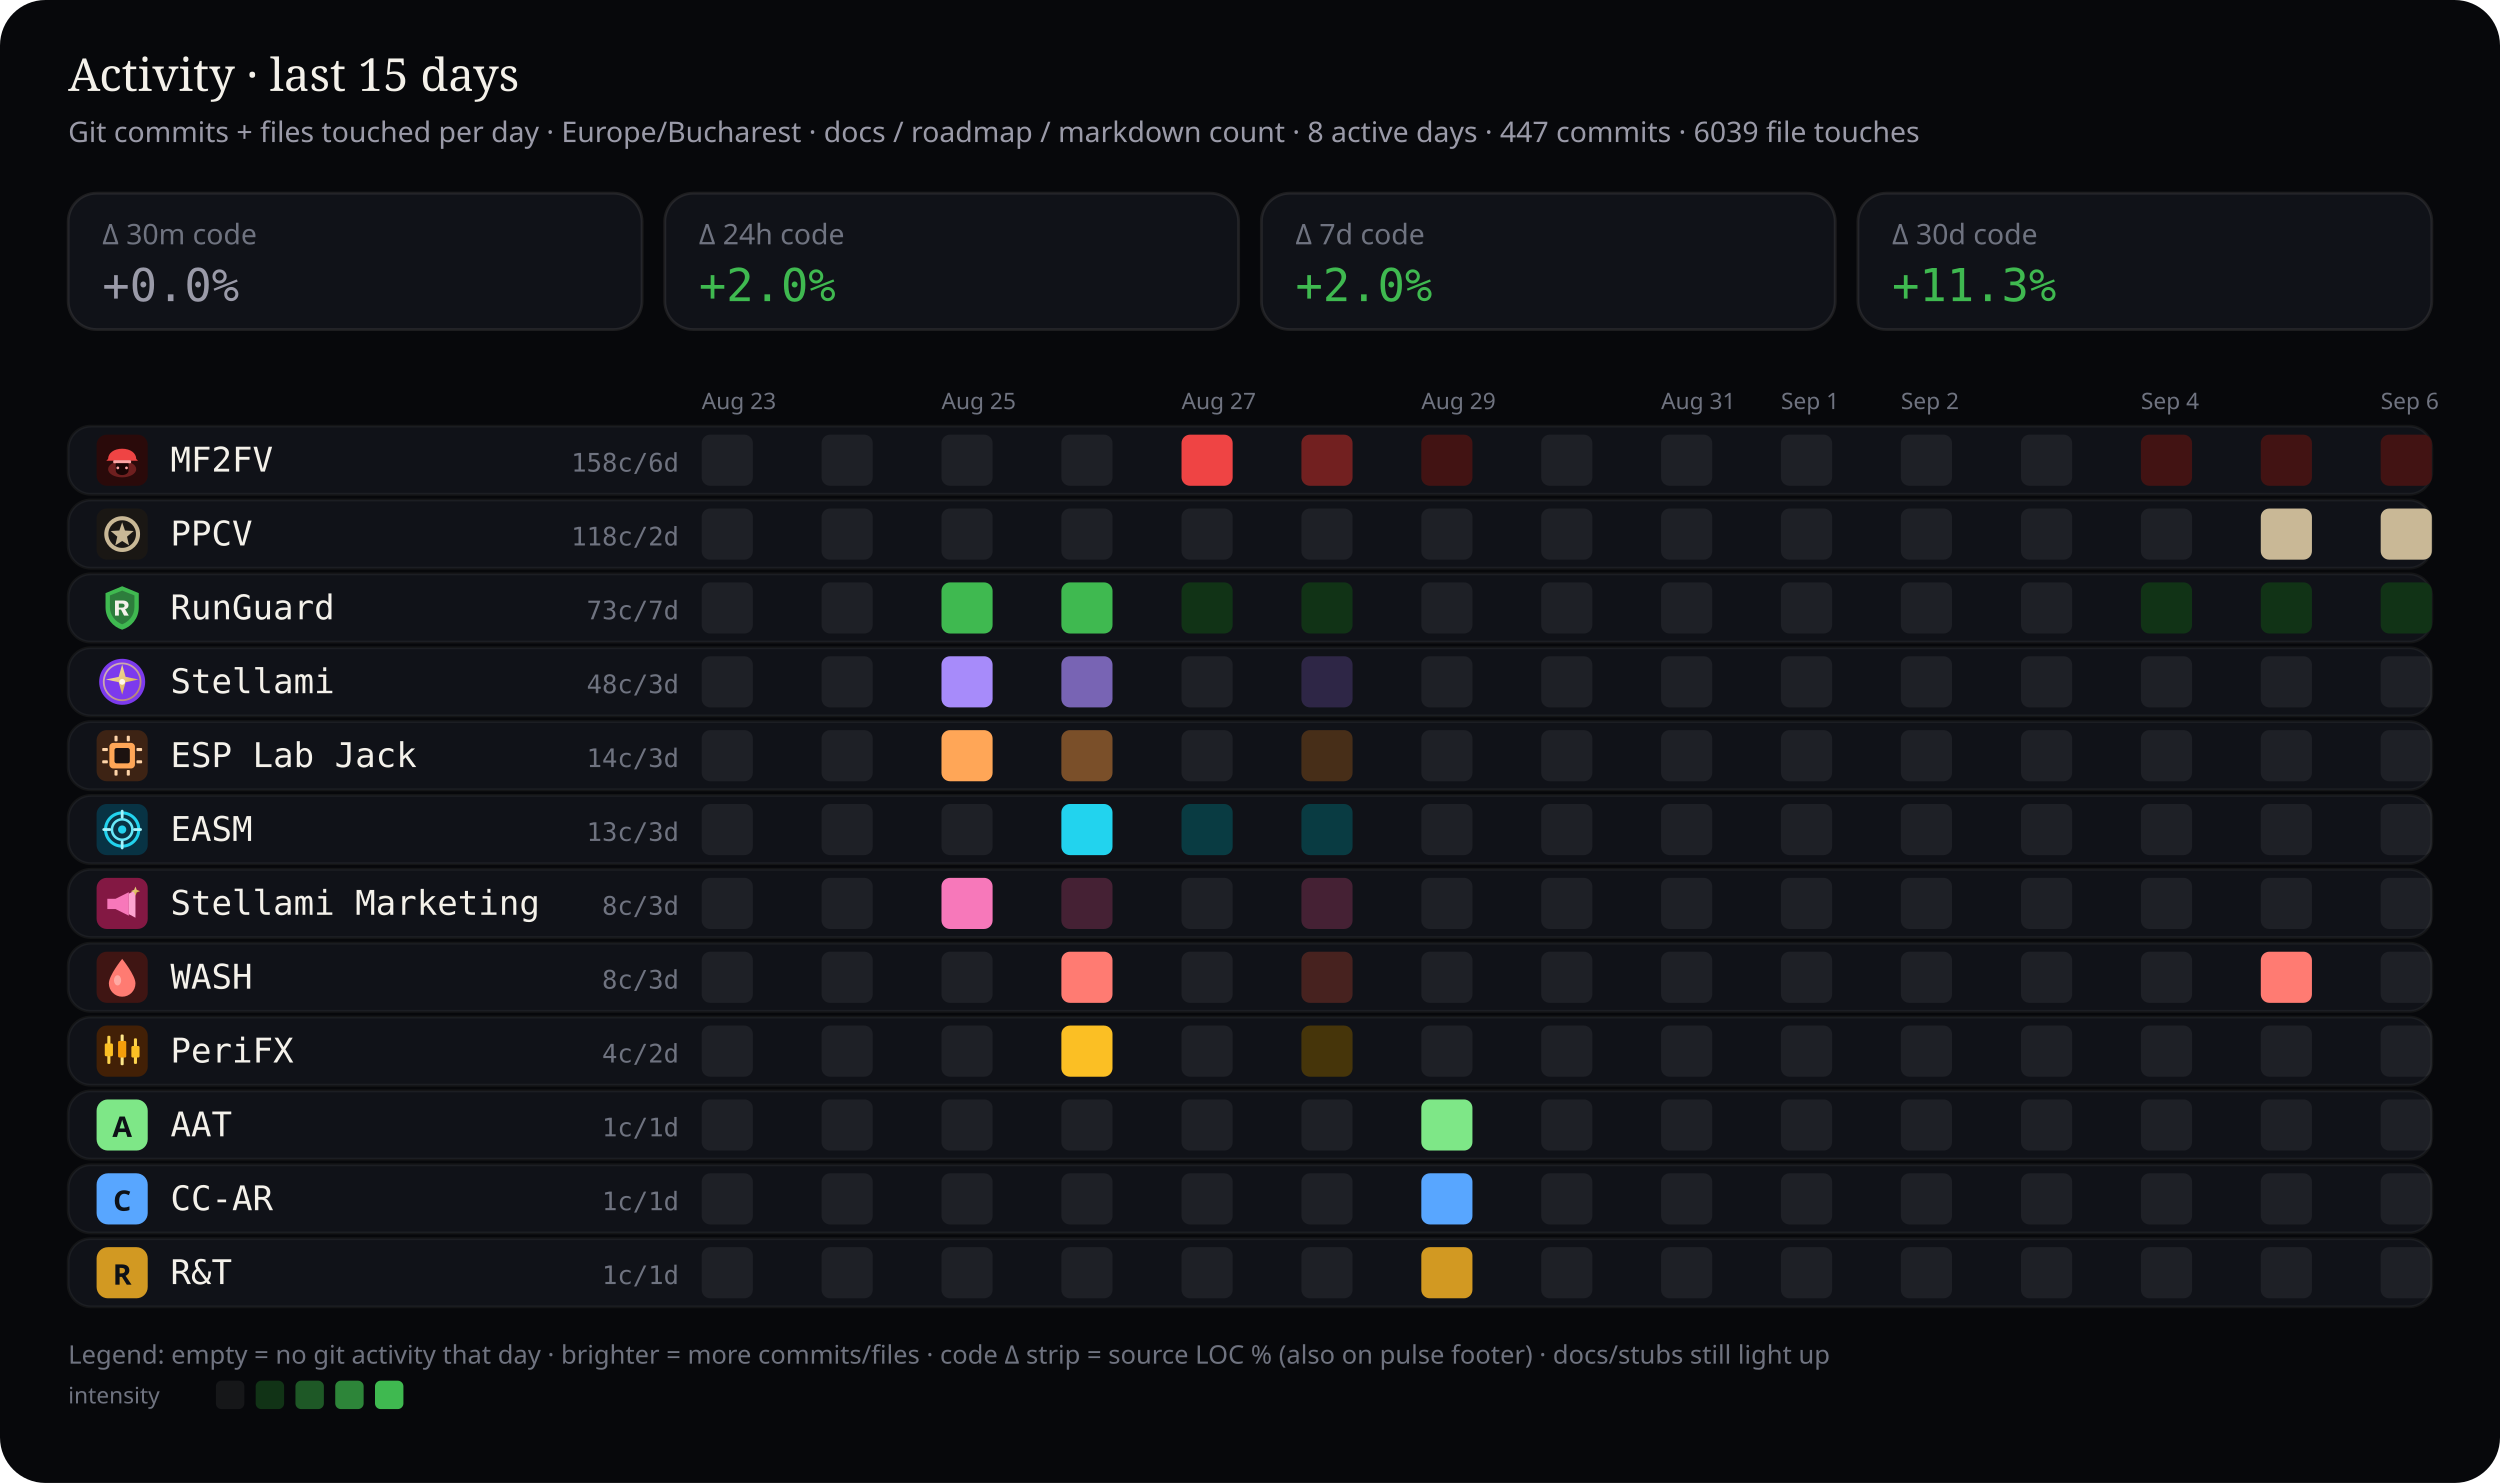
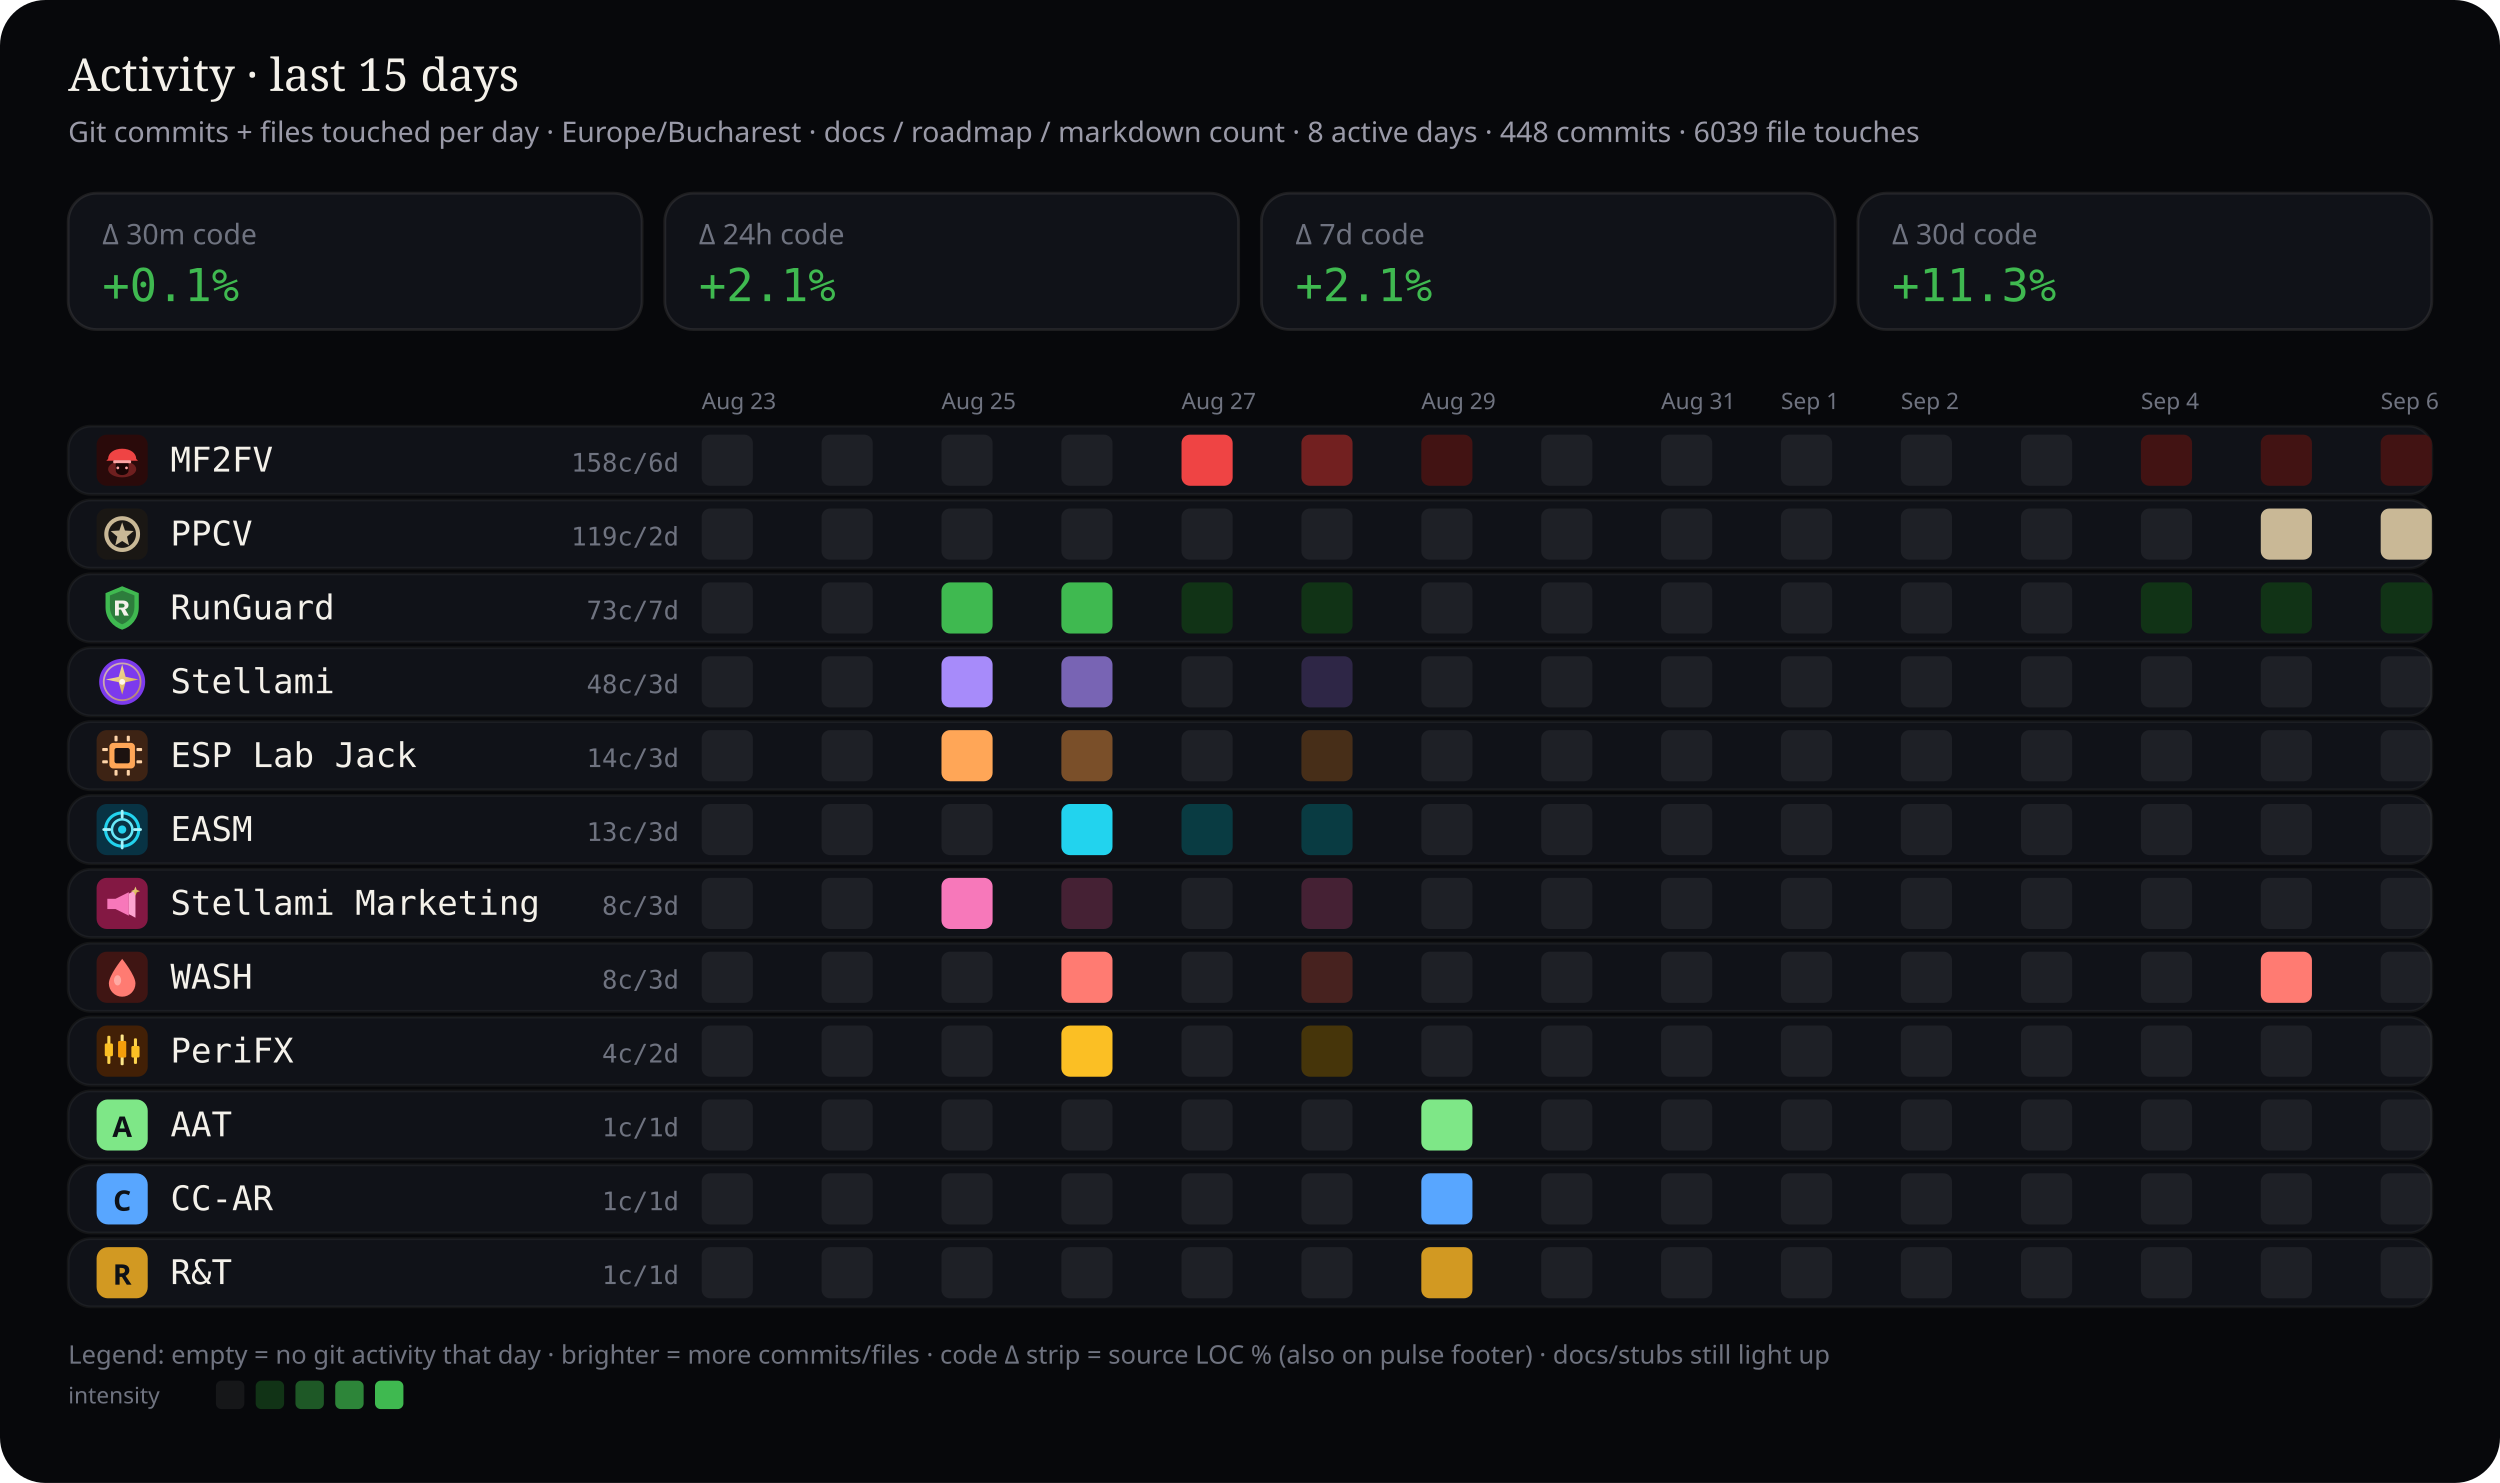
<svg xmlns="http://www.w3.org/2000/svg" viewBox="0 0 880 522" width="880" height="522" role="img" aria-label="Work activity last 15 days by stream — commits and files touched">
  <rect width="880" height="522" rx="16" fill="#07080b" />
  <text x="24" y="32" fill="#f4f1ea" font-size="16" font-family="ui-serif, Georgia, serif">Activity · last 15 days</text>
-   <text x="24" y="50" fill="#9a9aa8" font-size="10" font-family="ui-sans-serif, system-ui, sans-serif">Git commits + files touched per day · Europe/Bucharest · docs / roadmap / markdown count · 8 active days · 447 commits · 6039 file touches</text>
+   <text x="24" y="50" fill="#9a9aa8" font-size="10" font-family="ui-sans-serif, system-ui, sans-serif">Git commits + files touched per day · Europe/Bucharest · docs / roadmap / markdown count · 8 active days · 448 commits · 6039 file touches</text>
  <defs>
    <clipPath id="wc-stream-label">
      <rect x="60.0" y="0" width="132.5" height="522" />
    </clipPath>
  </defs>
  <rect x="24" y="68" width="202" height="48" rx="10" fill="#101218" stroke="rgba(232,228,214,0.10)" />
  <text x="36" y="86" fill="#6f7380" font-size="10" font-family="ui-sans-serif, system-ui, sans-serif">Δ 30m code</text>
-   <text x="36" y="106" fill="#9a9aa8" font-size="16" font-family="ui-monospace, SFMono-Regular, monospace">+0.0%</text>
+   <text x="36" y="106" fill="#3fb950" font-size="16" font-family="ui-monospace, SFMono-Regular, monospace">+0.1%</text>
  <rect x="234" y="68" width="202" height="48" rx="10" fill="#101218" stroke="rgba(232,228,214,0.10)" />
  <text x="246" y="86" fill="#6f7380" font-size="10" font-family="ui-sans-serif, system-ui, sans-serif">Δ 24h code</text>
-   <text x="246" y="106" fill="#3fb950" font-size="16" font-family="ui-monospace, SFMono-Regular, monospace">+2.0%</text>
+   <text x="246" y="106" fill="#3fb950" font-size="16" font-family="ui-monospace, SFMono-Regular, monospace">+2.1%</text>
  <rect x="444" y="68" width="202" height="48" rx="10" fill="#101218" stroke="rgba(232,228,214,0.10)" />
  <text x="456" y="86" fill="#6f7380" font-size="10" font-family="ui-sans-serif, system-ui, sans-serif">Δ 7d code</text>
-   <text x="456" y="106" fill="#3fb950" font-size="16" font-family="ui-monospace, SFMono-Regular, monospace">+2.0%</text>
+   <text x="456" y="106" fill="#3fb950" font-size="16" font-family="ui-monospace, SFMono-Regular, monospace">+2.1%</text>
  <rect x="654" y="68" width="202" height="48" rx="10" fill="#101218" stroke="rgba(232,228,214,0.10)" />
  <text x="666" y="86" fill="#6f7380" font-size="10" font-family="ui-sans-serif, system-ui, sans-serif">Δ 30d code</text>
  <text x="666" y="106" fill="#3fb950" font-size="16" font-family="ui-monospace, SFMono-Regular, monospace">+11.3%</text>
  <text x="247.0" y="144" fill="#6f7380" font-size="8" font-family="ui-sans-serif, system-ui, sans-serif">Aug 23</text>
  <text x="331.4" y="144" fill="#6f7380" font-size="8" font-family="ui-sans-serif, system-ui, sans-serif">Aug 25</text>
  <text x="415.9" y="144" fill="#6f7380" font-size="8" font-family="ui-sans-serif, system-ui, sans-serif">Aug 27</text>
  <text x="500.3" y="144" fill="#6f7380" font-size="8" font-family="ui-sans-serif, system-ui, sans-serif">Aug 29</text>
  <text x="584.7" y="144" fill="#6f7380" font-size="8" font-family="ui-sans-serif, system-ui, sans-serif">Aug 31</text>
  <text x="626.9" y="144" fill="#6f7380" font-size="8" font-family="ui-sans-serif, system-ui, sans-serif">Sep 1</text>
  <text x="669.1" y="144" fill="#6f7380" font-size="8" font-family="ui-sans-serif, system-ui, sans-serif">Sep 2</text>
  <text x="753.6" y="144" fill="#6f7380" font-size="8" font-family="ui-sans-serif, system-ui, sans-serif">Sep 4</text>
  <text x="838.0" y="144" fill="#6f7380" font-size="8" font-family="ui-sans-serif, system-ui, sans-serif">Sep 6</text>
  <rect x="24" y="150" width="832" height="24" rx="8" fill="#101218" stroke="rgba(232,228,214,0.06)" />
  <g id="stream_logo_mf2fv" class="stream_logo" data-stream="mf2fv" transform="translate(34.0,153.0) scale(0.9)" opacity="1.0">
    <rect width="20" height="20" rx="4" fill="#2a0a0a" />
    <ellipse cx="10" cy="13.5" rx="5.5" ry="3.2" fill="#ef4444" opacity=".35" />
    <path fill="#ef4444" d="M4.5 9.5 C4.5 7.2 6.8 5.5 10 5.5 S15.5 7.2 15.5 9.5 L16.2 10.2 H3.8 Z" />
    <rect x="6.5" y="10" width="7" height="1.2" rx="0.4" fill="#fca5a5" />
    <path fill="#1a0505" d="M7.5 11.2 h5 v2.8 c0 1-1.1 1.8-2.5 1.8 s-2.5-.8-2.5-1.8 v-2.8z" />
    <circle cx="8.3" cy="13" r="0.55" fill="#fca5a5" />
    <circle cx="11.7" cy="13" r="0.55" fill="#fca5a5" />
  </g>
  <use class="stream_logo" data-stream="mf2fv" href="#stream_logo_mf2fv" x="34.0" y="153.0" width="18" height="18" opacity="0" />
  <text x="60" y="166" fill="#f4f1ea" font-size="12" font-family="ui-monospace, SFMono-Regular, monospace" clip-path="url(#wc-stream-label)">MF2FV</text>
  <text x="239" y="166" fill="#6f7380" font-size="9" text-anchor="end" font-family="ui-monospace, SFMono-Regular, monospace">158c/6d</text>
  <rect x="247.0" y="153.0" width="18.0" height="18.0" rx="3" fill="rgba(255,255,255,0.06)" />
  <rect x="289.2" y="153.0" width="18.0" height="18.0" rx="3" fill="rgba(255,255,255,0.06)" />
  <rect x="331.4" y="153.0" width="18.0" height="18.0" rx="3" fill="rgba(255,255,255,0.06)" />
  <rect x="373.6" y="153.0" width="18.0" height="18.0" rx="3" fill="rgba(255,255,255,0.06)" />
  <rect x="415.9" y="153.0" width="18.0" height="18.0" rx="3" fill="#ef4444" />
  <rect x="458.1" y="153.0" width="18.0" height="18.0" rx="3" fill="#722020" />
  <rect x="500.3" y="153.0" width="18.0" height="18.0" rx="3" fill="#421313" />
  <rect x="542.5" y="153.0" width="18.0" height="18.0" rx="3" fill="rgba(255,255,255,0.06)" />
  <rect x="584.7" y="153.0" width="18.0" height="18.0" rx="3" fill="rgba(255,255,255,0.06)" />
  <rect x="626.9" y="153.0" width="18.0" height="18.0" rx="3" fill="rgba(255,255,255,0.06)" />
  <rect x="669.1" y="153.0" width="18.0" height="18.0" rx="3" fill="rgba(255,255,255,0.06)" />
  <rect x="711.4" y="153.0" width="18.0" height="18.0" rx="3" fill="rgba(255,255,255,0.06)" />
  <rect x="753.6" y="153.0" width="18.0" height="18.0" rx="3" fill="#421313" />
  <rect x="795.8" y="153.0" width="18.0" height="18.0" rx="3" fill="#421313" />
  <rect x="838.0" y="153.0" width="18.0" height="18.0" rx="3" fill="#421313" />
  <rect x="24" y="176" width="832" height="24" rx="8" fill="#101218" stroke="rgba(232,228,214,0.06)" />
  <g id="stream_logo_ppcv" class="stream_logo" data-stream="ppcv" transform="translate(34.0,179.0) scale(0.9)" opacity="1.0">
    <rect width="20" height="20" rx="4" fill="#1a1714" />
    <circle cx="10" cy="10" r="6.2" fill="none" stroke="#c9b896" stroke-width="1.6" />
    <path fill="#c9b896" d="M10 5.4 L11.1 8.6 L14.5 8.8 L11.9 11 L12.7 14.4 L10 12.7 L7.3 14.4 L8.1 11 L5.5 8.8 L8.9 8.6 Z" />
  </g>
  <use class="stream_logo" data-stream="ppcv" href="#stream_logo_ppcv" x="34.0" y="179.0" width="18" height="18" opacity="0" />
  <text x="60" y="192" fill="#f4f1ea" font-size="12" font-family="ui-monospace, SFMono-Regular, monospace" clip-path="url(#wc-stream-label)">PPCV</text>
-   <text x="239" y="192" fill="#6f7380" font-size="9" text-anchor="end" font-family="ui-monospace, SFMono-Regular, monospace">118c/2d</text>
+   <text x="239" y="192" fill="#6f7380" font-size="9" text-anchor="end" font-family="ui-monospace, SFMono-Regular, monospace">119c/2d</text>
  <rect x="247.0" y="179.0" width="18.0" height="18.0" rx="3" fill="rgba(255,255,255,0.06)" />
  <rect x="289.2" y="179.0" width="18.0" height="18.0" rx="3" fill="rgba(255,255,255,0.06)" />
  <rect x="331.4" y="179.0" width="18.0" height="18.0" rx="3" fill="rgba(255,255,255,0.06)" />
  <rect x="373.6" y="179.0" width="18.0" height="18.0" rx="3" fill="rgba(255,255,255,0.06)" />
  <rect x="415.9" y="179.0" width="18.0" height="18.0" rx="3" fill="rgba(255,255,255,0.06)" />
  <rect x="458.1" y="179.0" width="18.0" height="18.0" rx="3" fill="rgba(255,255,255,0.06)" />
  <rect x="500.3" y="179.0" width="18.0" height="18.0" rx="3" fill="rgba(255,255,255,0.06)" />
  <rect x="542.5" y="179.0" width="18.0" height="18.0" rx="3" fill="rgba(255,255,255,0.06)" />
  <rect x="584.7" y="179.0" width="18.0" height="18.0" rx="3" fill="rgba(255,255,255,0.06)" />
  <rect x="626.9" y="179.0" width="18.0" height="18.0" rx="3" fill="rgba(255,255,255,0.06)" />
  <rect x="669.1" y="179.0" width="18.0" height="18.0" rx="3" fill="rgba(255,255,255,0.06)" />
  <rect x="711.4" y="179.0" width="18.0" height="18.0" rx="3" fill="rgba(255,255,255,0.06)" />
  <rect x="753.6" y="179.0" width="18.0" height="18.0" rx="3" fill="rgba(255,255,255,0.06)" />
  <rect x="795.8" y="179.0" width="18.0" height="18.0" rx="3" fill="#c9b896" />
  <rect x="838.0" y="179.0" width="18.0" height="18.0" rx="3" fill="#c9b896" />
  <rect x="24" y="202" width="832" height="24" rx="8" fill="#101218" stroke="rgba(232,228,214,0.06)" />
  <g id="stream_logo_runguard" class="stream_logo" data-stream="runguard" transform="translate(34.0,205.0) scale(0.9)" opacity="1.0">
    <path fill="#3fb950" d="M10 1.5 L16.5 4.2 V9.8 C16.5 14.1 13.6 17.4 10 18.5 C6.4 17.4 3.5 14.1 3.5 9.8 V4.2 Z" />
    <path fill="#0d1117" fill-opacity=".35" d="M10 3.2 L14.8 5.1 V9.7 C14.8 12.9 12.6 15.4 10 16.4 C7.4 15.4 5.2 12.9 5.2 9.7 V5.1 Z" />
    <path fill="#f4f1ea" d="M7.2 7.1h3.1c1.35 0 2.2.7 2.2 1.75 0 .85-.5 1.45-1.35 1.65L12.6 13h-1.85l-1.2-2.35H8.7V13H7.2V7.1zm1.5 1.2v1.55h1.35c.55 0 .9-.28.9-.75s-.35-.8-.9-.8H8.7z" />
  </g>
  <use class="stream_logo" data-stream="runguard" href="#stream_logo_runguard" x="34.0" y="205.0" width="18" height="18" opacity="0" />
  <text x="60" y="218" fill="#f4f1ea" font-size="12" font-family="ui-monospace, SFMono-Regular, monospace" clip-path="url(#wc-stream-label)">RunGuard</text>
  <text x="239" y="218" fill="#6f7380" font-size="9" text-anchor="end" font-family="ui-monospace, SFMono-Regular, monospace">73c/7d</text>
  <rect x="247.0" y="205.0" width="18.0" height="18.0" rx="3" fill="rgba(255,255,255,0.06)" />
  <rect x="289.2" y="205.0" width="18.0" height="18.0" rx="3" fill="rgba(255,255,255,0.06)" />
  <rect x="331.4" y="205.0" width="18.0" height="18.0" rx="3" fill="#3fb950" />
  <rect x="373.6" y="205.0" width="18.0" height="18.0" rx="3" fill="#3fb950" />
  <rect x="415.9" y="205.0" width="18.0" height="18.0" rx="3" fill="#113316" />
  <rect x="458.1" y="205.0" width="18.0" height="18.0" rx="3" fill="#113316" />
  <rect x="500.3" y="205.0" width="18.0" height="18.0" rx="3" fill="rgba(255,255,255,0.06)" />
  <rect x="542.5" y="205.0" width="18.0" height="18.0" rx="3" fill="rgba(255,255,255,0.06)" />
  <rect x="584.7" y="205.0" width="18.0" height="18.0" rx="3" fill="rgba(255,255,255,0.06)" />
  <rect x="626.9" y="205.0" width="18.0" height="18.0" rx="3" fill="rgba(255,255,255,0.06)" />
  <rect x="669.1" y="205.0" width="18.0" height="18.0" rx="3" fill="rgba(255,255,255,0.06)" />
  <rect x="711.4" y="205.0" width="18.0" height="18.0" rx="3" fill="rgba(255,255,255,0.06)" />
  <rect x="753.6" y="205.0" width="18.0" height="18.0" rx="3" fill="#113316" />
  <rect x="795.8" y="205.0" width="18.0" height="18.0" rx="3" fill="#113316" />
  <rect x="838.0" y="205.0" width="18.0" height="18.0" rx="3" fill="#113316" />
  <rect x="24" y="228" width="832" height="24" rx="8" fill="#101218" stroke="rgba(232,228,214,0.06)" />
  <g id="stream_logo_stellami" class="stream_logo" data-stream="stellami" transform="translate(34.0,231.0) scale(0.9)" opacity="1.0">
    <defs>
      <linearGradient id="stream_logo_stellami-stellami-gold" x1="0%" y1="0%" x2="100%" y2="100%">
        <stop offset="0%" stop-color="#f5e6a8" />
        <stop offset="55%" stop-color="#e8c57a" />
        <stop offset="100%" stop-color="#c9a227" />
      </linearGradient>
    </defs>
    <circle cx="10" cy="10" r="9" fill="#7c3aed" />
    <circle cx="10" cy="10" r="7.2" fill="none" stroke="url(#stream_logo_stellami-stellami-gold)" stroke-width="0.7" opacity=".7" />
    <path fill="url(#stream_logo_stellami-stellami-gold)" d="M10 3.2 L11.35 8.05 L16.4 9.1 L11.35 10.15 L10 15 L8.65 10.15 L3.6 9.1 L8.65 8.05 Z" />
    <circle cx="10" cy="10" r="1.15" fill="#fff8e8" />
  </g>
  <use class="stream_logo" data-stream="stellami" href="#stream_logo_stellami" x="34.0" y="231.0" width="18" height="18" opacity="0" />
  <text x="60" y="244" fill="#f4f1ea" font-size="12" font-family="ui-monospace, SFMono-Regular, monospace" clip-path="url(#wc-stream-label)">Stellami</text>
  <text x="239" y="244" fill="#6f7380" font-size="9" text-anchor="end" font-family="ui-monospace, SFMono-Regular, monospace">48c/3d</text>
  <rect x="247.0" y="231.0" width="18.0" height="18.0" rx="3" fill="rgba(255,255,255,0.06)" />
  <rect x="289.2" y="231.0" width="18.0" height="18.0" rx="3" fill="rgba(255,255,255,0.06)" />
  <rect x="331.4" y="231.0" width="18.0" height="18.0" rx="3" fill="#a78bfa" />
  <rect x="373.6" y="231.0" width="18.0" height="18.0" rx="3" fill="#7864b4" />
  <rect x="415.9" y="231.0" width="18.0" height="18.0" rx="3" fill="rgba(255,255,255,0.06)" />
  <rect x="458.1" y="231.0" width="18.0" height="18.0" rx="3" fill="#2e2646" />
  <rect x="500.3" y="231.0" width="18.0" height="18.0" rx="3" fill="rgba(255,255,255,0.06)" />
  <rect x="542.5" y="231.0" width="18.0" height="18.0" rx="3" fill="rgba(255,255,255,0.06)" />
  <rect x="584.7" y="231.0" width="18.0" height="18.0" rx="3" fill="rgba(255,255,255,0.06)" />
  <rect x="626.9" y="231.0" width="18.0" height="18.0" rx="3" fill="rgba(255,255,255,0.06)" />
  <rect x="669.1" y="231.0" width="18.0" height="18.0" rx="3" fill="rgba(255,255,255,0.06)" />
  <rect x="711.4" y="231.0" width="18.0" height="18.0" rx="3" fill="rgba(255,255,255,0.06)" />
  <rect x="753.6" y="231.0" width="18.0" height="18.0" rx="3" fill="rgba(255,255,255,0.06)" />
  <rect x="795.8" y="231.0" width="18.0" height="18.0" rx="3" fill="rgba(255,255,255,0.06)" />
  <rect x="838.0" y="231.0" width="18.0" height="18.0" rx="3" fill="rgba(255,255,255,0.06)" />
  <rect x="24" y="254" width="832" height="24" rx="8" fill="#101218" stroke="rgba(232,228,214,0.06)" />
  <g id="stream_logo_esp-lab-jack" class="stream_logo" data-stream="esp-lab-jack" transform="translate(34.0,257.0) scale(0.9)" opacity="1.0">
    <rect width="20" height="20" rx="4" fill="#3d2314" />
    <rect x="5" y="5" width="10" height="10" rx="1.5" fill="#ffa657" />
    <rect x="7" y="7" width="6" height="6" rx="0.8" fill="#1c1210" />
    <rect x="2.2" y="7" width="2.2" height="1.2" rx="0.3" fill="#ffd4a8" />
    <rect x="2.2" y="11.8" width="2.2" height="1.2" rx="0.3" fill="#ffd4a8" />
    <rect x="15.6" y="7" width="2.2" height="1.2" rx="0.3" fill="#ffd4a8" />
    <rect x="15.6" y="11.8" width="2.2" height="1.2" rx="0.3" fill="#ffd4a8" />
    <rect x="7" y="2.2" width="1.2" height="2.2" rx="0.3" fill="#ffd4a8" />
    <rect x="11.8" y="2.2" width="1.2" height="2.2" rx="0.3" fill="#ffd4a8" />
    <rect x="7" y="15.6" width="1.2" height="2.2" rx="0.3" fill="#ffd4a8" />
    <rect x="11.8" y="15.6" width="1.2" height="2.2" rx="0.3" fill="#ffd4a8" />
  </g>
  <use class="stream_logo" data-stream="esp-lab-jack" href="#stream_logo_esp-lab-jack" x="34.0" y="257.0" width="18" height="18" opacity="0" />
  <text x="60" y="270" fill="#f4f1ea" font-size="12" font-family="ui-monospace, SFMono-Regular, monospace" clip-path="url(#wc-stream-label)">ESP Lab Jack</text>
  <text x="239" y="270" fill="#6f7380" font-size="9" text-anchor="end" font-family="ui-monospace, SFMono-Regular, monospace">14c/3d</text>
  <rect x="247.0" y="257.0" width="18.0" height="18.0" rx="3" fill="rgba(255,255,255,0.06)" />
  <rect x="289.2" y="257.0" width="18.0" height="18.0" rx="3" fill="rgba(255,255,255,0.06)" />
  <rect x="331.4" y="257.0" width="18.0" height="18.0" rx="3" fill="#ffa657" />
  <rect x="373.6" y="257.0" width="18.0" height="18.0" rx="3" fill="#7a4f29" />
  <rect x="415.9" y="257.0" width="18.0" height="18.0" rx="3" fill="rgba(255,255,255,0.06)" />
  <rect x="458.1" y="257.0" width="18.0" height="18.0" rx="3" fill="#472e18" />
  <rect x="500.3" y="257.0" width="18.0" height="18.0" rx="3" fill="rgba(255,255,255,0.06)" />
  <rect x="542.5" y="257.0" width="18.0" height="18.0" rx="3" fill="rgba(255,255,255,0.06)" />
  <rect x="584.7" y="257.0" width="18.0" height="18.0" rx="3" fill="rgba(255,255,255,0.06)" />
  <rect x="626.9" y="257.0" width="18.0" height="18.0" rx="3" fill="rgba(255,255,255,0.06)" />
  <rect x="669.1" y="257.0" width="18.0" height="18.0" rx="3" fill="rgba(255,255,255,0.06)" />
  <rect x="711.4" y="257.0" width="18.0" height="18.0" rx="3" fill="rgba(255,255,255,0.06)" />
  <rect x="753.6" y="257.0" width="18.0" height="18.0" rx="3" fill="rgba(255,255,255,0.06)" />
  <rect x="795.8" y="257.0" width="18.0" height="18.0" rx="3" fill="rgba(255,255,255,0.06)" />
  <rect x="838.0" y="257.0" width="18.0" height="18.0" rx="3" fill="rgba(255,255,255,0.06)" />
  <rect x="24" y="280" width="832" height="24" rx="8" fill="#101218" stroke="rgba(232,228,214,0.06)" />
  <g id="stream_logo_easm" class="stream_logo" data-stream="easm" transform="translate(34.0,283.0) scale(0.9)" opacity="1.0">
    <rect width="20" height="20" rx="4" fill="#083344" />
    <circle cx="10" cy="10" r="6.5" fill="none" stroke="#22d3ee" stroke-width="1.2" />
    <circle cx="10" cy="10" r="4" fill="none" stroke="#67e8f9" stroke-width="1" />
    <circle cx="10" cy="10" r="1.6" fill="#22d3ee" />
    <path d="M10 2.8 V5.2 M10 14.8 V17.2 M2.8 10 H5.2 M14.8 10 H17.2" stroke="#a5f3fc" stroke-width="1.1" stroke-linecap="round" />
  </g>
  <use class="stream_logo" data-stream="easm" href="#stream_logo_easm" x="34.0" y="283.0" width="18" height="18" opacity="0" />
  <text x="60" y="296" fill="#f4f1ea" font-size="12" font-family="ui-monospace, SFMono-Regular, monospace" clip-path="url(#wc-stream-label)">EASM</text>
  <text x="239" y="296" fill="#6f7380" font-size="9" text-anchor="end" font-family="ui-monospace, SFMono-Regular, monospace">13c/3d</text>
  <rect x="247.0" y="283.0" width="18.0" height="18.0" rx="3" fill="rgba(255,255,255,0.06)" />
  <rect x="289.2" y="283.0" width="18.0" height="18.0" rx="3" fill="rgba(255,255,255,0.06)" />
  <rect x="331.4" y="283.0" width="18.0" height="18.0" rx="3" fill="rgba(255,255,255,0.06)" />
  <rect x="373.6" y="283.0" width="18.0" height="18.0" rx="3" fill="#22d3ee" />
  <rect x="415.9" y="283.0" width="18.0" height="18.0" rx="3" fill="#093b42" />
  <rect x="458.1" y="283.0" width="18.0" height="18.0" rx="3" fill="#093b42" />
  <rect x="500.3" y="283.0" width="18.0" height="18.0" rx="3" fill="rgba(255,255,255,0.06)" />
  <rect x="542.5" y="283.0" width="18.0" height="18.0" rx="3" fill="rgba(255,255,255,0.06)" />
  <rect x="584.7" y="283.0" width="18.0" height="18.0" rx="3" fill="rgba(255,255,255,0.06)" />
  <rect x="626.9" y="283.0" width="18.0" height="18.0" rx="3" fill="rgba(255,255,255,0.06)" />
  <rect x="669.1" y="283.0" width="18.0" height="18.0" rx="3" fill="rgba(255,255,255,0.06)" />
  <rect x="711.4" y="283.0" width="18.0" height="18.0" rx="3" fill="rgba(255,255,255,0.06)" />
  <rect x="753.6" y="283.0" width="18.0" height="18.0" rx="3" fill="rgba(255,255,255,0.06)" />
  <rect x="795.8" y="283.0" width="18.0" height="18.0" rx="3" fill="rgba(255,255,255,0.06)" />
  <rect x="838.0" y="283.0" width="18.0" height="18.0" rx="3" fill="rgba(255,255,255,0.06)" />
  <rect x="24" y="306" width="832" height="24" rx="8" fill="#101218" stroke="rgba(232,228,214,0.06)" />
  <g id="stream_logo_stellami-marketing" class="stream_logo" data-stream="stellami-marketing" transform="translate(34.0,309.0) scale(0.9)" opacity="1.0">
    <defs>
      <linearGradient id="stream_logo_stellami-marketing-smkt-gold" x1="0%" y1="0%" x2="100%" y2="100%">
        <stop offset="0%" stop-color="#f5e6a8" />
        <stop offset="100%" stop-color="#c9a227" />
      </linearGradient>
    </defs>
    <rect width="20" height="20" rx="4" fill="#831843" />
    <path fill="#f778ba" d="M4.2 8.2h3.2l5.2-2.6v9.2l-5.2-2.6H4.2z" />
    <path fill="#fda4d0" d="M12.6 6.2l2.6-1.4v10.8l-2.6-1.4z" />
    <path fill="url(#stream_logo_stellami-marketing-smkt-gold)" d="M15.2 3.4 L15.7 4.7 L17 5.2 L15.7 5.7 L15.2 7 L14.7 5.7 L13.4 5.2 L14.7 4.7 Z" />
  </g>
  <use class="stream_logo" data-stream="stellami-marketing" href="#stream_logo_stellami-marketing" x="34.0" y="309.0" width="18" height="18" opacity="0" />
  <text x="60" y="322" fill="#f4f1ea" font-size="12" font-family="ui-monospace, SFMono-Regular, monospace" clip-path="url(#wc-stream-label)">Stellami Marketing</text>
  <text x="239" y="322" fill="#6f7380" font-size="9" text-anchor="end" font-family="ui-monospace, SFMono-Regular, monospace">8c/3d</text>
  <rect x="247.0" y="309.0" width="18.0" height="18.0" rx="3" fill="rgba(255,255,255,0.06)" />
  <rect x="289.2" y="309.0" width="18.0" height="18.0" rx="3" fill="rgba(255,255,255,0.06)" />
  <rect x="331.4" y="309.0" width="18.0" height="18.0" rx="3" fill="#f778ba" />
  <rect x="373.6" y="309.0" width="18.0" height="18.0" rx="3" fill="#452134" />
  <rect x="415.9" y="309.0" width="18.0" height="18.0" rx="3" fill="rgba(255,255,255,0.06)" />
  <rect x="458.1" y="309.0" width="18.0" height="18.0" rx="3" fill="#452134" />
  <rect x="500.3" y="309.0" width="18.0" height="18.0" rx="3" fill="rgba(255,255,255,0.06)" />
  <rect x="542.5" y="309.0" width="18.0" height="18.0" rx="3" fill="rgba(255,255,255,0.06)" />
  <rect x="584.7" y="309.0" width="18.0" height="18.0" rx="3" fill="rgba(255,255,255,0.06)" />
  <rect x="626.9" y="309.0" width="18.0" height="18.0" rx="3" fill="rgba(255,255,255,0.06)" />
  <rect x="669.1" y="309.0" width="18.0" height="18.0" rx="3" fill="rgba(255,255,255,0.06)" />
  <rect x="711.4" y="309.0" width="18.0" height="18.0" rx="3" fill="rgba(255,255,255,0.06)" />
  <rect x="753.6" y="309.0" width="18.0" height="18.0" rx="3" fill="rgba(255,255,255,0.06)" />
  <rect x="795.8" y="309.0" width="18.0" height="18.0" rx="3" fill="rgba(255,255,255,0.06)" />
  <rect x="838.0" y="309.0" width="18.0" height="18.0" rx="3" fill="rgba(255,255,255,0.06)" />
  <rect x="24" y="332" width="832" height="24" rx="8" fill="#101218" stroke="rgba(232,228,214,0.06)" />
  <g id="stream_logo_wash" class="stream_logo" data-stream="wash" transform="translate(34.0,335.0) scale(0.9)" opacity="1.0">
    <rect width="20" height="20" rx="4" fill="#3f1513" />
    <path fill="#ff7b72" d="M10 2.8 C10 2.8 15.2 9.2 15.2 12.4 A5.2 5.2 0 0 1 4.8 12.4 C4.8 9.2 10 2.8 10 2.8 Z" />
    <ellipse cx="8.2" cy="11.2" rx="1.4" ry="2" fill="#ffd0cc" opacity=".55" />
  </g>
  <use class="stream_logo" data-stream="wash" href="#stream_logo_wash" x="34.0" y="335.0" width="18" height="18" opacity="0" />
  <text x="60" y="348" fill="#f4f1ea" font-size="12" font-family="ui-monospace, SFMono-Regular, monospace" clip-path="url(#wc-stream-label)">WASH</text>
  <text x="239" y="348" fill="#6f7380" font-size="9" text-anchor="end" font-family="ui-monospace, SFMono-Regular, monospace">8c/3d</text>
  <rect x="247.0" y="335.0" width="18.0" height="18.0" rx="3" fill="rgba(255,255,255,0.06)" />
  <rect x="289.2" y="335.0" width="18.0" height="18.0" rx="3" fill="rgba(255,255,255,0.06)" />
  <rect x="331.4" y="335.0" width="18.0" height="18.0" rx="3" fill="rgba(255,255,255,0.06)" />
  <rect x="373.6" y="335.0" width="18.0" height="18.0" rx="3" fill="#ff7b72" />
  <rect x="415.9" y="335.0" width="18.0" height="18.0" rx="3" fill="rgba(255,255,255,0.06)" />
  <rect x="458.1" y="335.0" width="18.0" height="18.0" rx="3" fill="#47221f" />
  <rect x="500.3" y="335.0" width="18.0" height="18.0" rx="3" fill="rgba(255,255,255,0.06)" />
  <rect x="542.5" y="335.0" width="18.0" height="18.0" rx="3" fill="rgba(255,255,255,0.06)" />
  <rect x="584.7" y="335.0" width="18.0" height="18.0" rx="3" fill="rgba(255,255,255,0.06)" />
  <rect x="626.9" y="335.0" width="18.0" height="18.0" rx="3" fill="rgba(255,255,255,0.06)" />
  <rect x="669.1" y="335.0" width="18.0" height="18.0" rx="3" fill="rgba(255,255,255,0.06)" />
  <rect x="711.4" y="335.0" width="18.0" height="18.0" rx="3" fill="rgba(255,255,255,0.06)" />
  <rect x="753.6" y="335.0" width="18.0" height="18.0" rx="3" fill="rgba(255,255,255,0.06)" />
  <rect x="795.8" y="335.0" width="18.0" height="18.0" rx="3" fill="#ff7b72" />
  <rect x="838.0" y="335.0" width="18.0" height="18.0" rx="3" fill="rgba(255,255,255,0.06)" />
  <rect x="24" y="358" width="832" height="24" rx="8" fill="#101218" stroke="rgba(232,228,214,0.06)" />
  <g id="stream_logo_peri" class="stream_logo" data-stream="peri" transform="translate(34.0,361.0) scale(0.9)" opacity="1.0">
    <rect width="20" height="20" rx="4" fill="#422006" />
    <rect x="4.2" y="4" width="1.2" height="11" rx="0.4" fill="#fcd34d" />
    <rect x="3.2" y="7" width="3.2" height="5" rx="0.5" fill="#fbbf24" />
    <rect x="9.4" y="3.5" width="1.2" height="12" rx="0.4" fill="#fde68a" />
    <rect x="8.4" y="6" width="3.2" height="6.5" rx="0.5" fill="#f59e0b" />
    <rect x="14.6" y="5" width="1.2" height="10" rx="0.4" fill="#fcd34d" />
    <rect x="13.6" y="8" width="3.2" height="4.5" rx="0.5" fill="#fbbf24" />
  </g>
  <use class="stream_logo" data-stream="peri" href="#stream_logo_peri" x="34.0" y="361.0" width="18" height="18" opacity="0" />
  <text x="60" y="374" fill="#f4f1ea" font-size="12" font-family="ui-monospace, SFMono-Regular, monospace" clip-path="url(#wc-stream-label)">PeriFX</text>
  <text x="239" y="374" fill="#6f7380" font-size="9" text-anchor="end" font-family="ui-monospace, SFMono-Regular, monospace">4c/2d</text>
  <rect x="247.0" y="361.0" width="18.0" height="18.0" rx="3" fill="rgba(255,255,255,0.06)" />
  <rect x="289.2" y="361.0" width="18.0" height="18.0" rx="3" fill="rgba(255,255,255,0.06)" />
  <rect x="331.4" y="361.0" width="18.0" height="18.0" rx="3" fill="rgba(255,255,255,0.06)" />
  <rect x="373.6" y="361.0" width="18.0" height="18.0" rx="3" fill="#fbbf24" />
  <rect x="415.9" y="361.0" width="18.0" height="18.0" rx="3" fill="rgba(255,255,255,0.06)" />
  <rect x="458.1" y="361.0" width="18.0" height="18.0" rx="3" fill="#46350a" />
  <rect x="500.3" y="361.0" width="18.0" height="18.0" rx="3" fill="rgba(255,255,255,0.06)" />
  <rect x="542.5" y="361.0" width="18.0" height="18.0" rx="3" fill="rgba(255,255,255,0.06)" />
  <rect x="584.7" y="361.0" width="18.0" height="18.0" rx="3" fill="rgba(255,255,255,0.06)" />
  <rect x="626.9" y="361.0" width="18.0" height="18.0" rx="3" fill="rgba(255,255,255,0.06)" />
  <rect x="669.1" y="361.0" width="18.0" height="18.0" rx="3" fill="rgba(255,255,255,0.06)" />
  <rect x="711.4" y="361.0" width="18.0" height="18.0" rx="3" fill="rgba(255,255,255,0.06)" />
  <rect x="753.6" y="361.0" width="18.0" height="18.0" rx="3" fill="rgba(255,255,255,0.06)" />
  <rect x="795.8" y="361.0" width="18.0" height="18.0" rx="3" fill="rgba(255,255,255,0.06)" />
  <rect x="838.0" y="361.0" width="18.0" height="18.0" rx="3" fill="rgba(255,255,255,0.06)" />
  <rect x="24" y="384" width="832" height="24" rx="8" fill="#101218" stroke="rgba(232,228,214,0.06)" />
  <g id="stream_logo_aat" class="stream_logo" data-stream="aat" opacity="1.0">
    <rect x="34.0" y="387.0" width="18" height="18" rx="4" fill="#7ee787" />
    <text x="43.0" y="400.2" text-anchor="middle" fill="#0d1117" font-size="10" font-family="ui-sans-serif, system-ui, sans-serif" font-weight="700">A</text>
  </g>
  <text x="60" y="400" fill="#f4f1ea" font-size="12" font-family="ui-monospace, SFMono-Regular, monospace" clip-path="url(#wc-stream-label)">AAT</text>
  <text x="239" y="400" fill="#6f7380" font-size="9" text-anchor="end" font-family="ui-monospace, SFMono-Regular, monospace">1c/1d</text>
  <rect x="247.0" y="387.0" width="18.0" height="18.0" rx="3" fill="rgba(255,255,255,0.06)" />
  <rect x="289.2" y="387.0" width="18.0" height="18.0" rx="3" fill="rgba(255,255,255,0.06)" />
  <rect x="331.4" y="387.0" width="18.0" height="18.0" rx="3" fill="rgba(255,255,255,0.06)" />
  <rect x="373.6" y="387.0" width="18.0" height="18.0" rx="3" fill="rgba(255,255,255,0.06)" />
  <rect x="415.9" y="387.0" width="18.0" height="18.0" rx="3" fill="rgba(255,255,255,0.06)" />
  <rect x="458.1" y="387.0" width="18.0" height="18.0" rx="3" fill="rgba(255,255,255,0.06)" />
  <rect x="500.3" y="387.0" width="18.0" height="18.0" rx="3" fill="#7ee787" />
  <rect x="542.5" y="387.0" width="18.0" height="18.0" rx="3" fill="rgba(255,255,255,0.06)" />
  <rect x="584.7" y="387.0" width="18.0" height="18.0" rx="3" fill="rgba(255,255,255,0.06)" />
  <rect x="626.9" y="387.0" width="18.0" height="18.0" rx="3" fill="rgba(255,255,255,0.06)" />
  <rect x="669.1" y="387.0" width="18.0" height="18.0" rx="3" fill="rgba(255,255,255,0.06)" />
  <rect x="711.4" y="387.0" width="18.0" height="18.0" rx="3" fill="rgba(255,255,255,0.06)" />
  <rect x="753.6" y="387.0" width="18.0" height="18.0" rx="3" fill="rgba(255,255,255,0.06)" />
  <rect x="795.8" y="387.0" width="18.0" height="18.0" rx="3" fill="rgba(255,255,255,0.06)" />
  <rect x="838.0" y="387.0" width="18.0" height="18.0" rx="3" fill="rgba(255,255,255,0.06)" />
  <rect x="24" y="410" width="832" height="24" rx="8" fill="#101218" stroke="rgba(232,228,214,0.06)" />
  <g id="stream_logo_cc-ar" class="stream_logo" data-stream="cc-ar" opacity="1.0">
    <rect x="34.0" y="413.0" width="18" height="18" rx="4" fill="#58a6ff" />
    <text x="43.0" y="426.2" text-anchor="middle" fill="#0d1117" font-size="10" font-family="ui-sans-serif, system-ui, sans-serif" font-weight="700">C</text>
  </g>
  <text x="60" y="426" fill="#f4f1ea" font-size="12" font-family="ui-monospace, SFMono-Regular, monospace" clip-path="url(#wc-stream-label)">CC-AR</text>
  <text x="239" y="426" fill="#6f7380" font-size="9" text-anchor="end" font-family="ui-monospace, SFMono-Regular, monospace">1c/1d</text>
  <rect x="247.0" y="413.0" width="18.0" height="18.0" rx="3" fill="rgba(255,255,255,0.06)" />
  <rect x="289.2" y="413.0" width="18.0" height="18.0" rx="3" fill="rgba(255,255,255,0.06)" />
  <rect x="331.4" y="413.0" width="18.0" height="18.0" rx="3" fill="rgba(255,255,255,0.06)" />
  <rect x="373.6" y="413.0" width="18.0" height="18.0" rx="3" fill="rgba(255,255,255,0.06)" />
  <rect x="415.9" y="413.0" width="18.0" height="18.0" rx="3" fill="rgba(255,255,255,0.06)" />
  <rect x="458.1" y="413.0" width="18.0" height="18.0" rx="3" fill="rgba(255,255,255,0.06)" />
  <rect x="500.3" y="413.0" width="18.0" height="18.0" rx="3" fill="#58a6ff" />
  <rect x="542.5" y="413.0" width="18.0" height="18.0" rx="3" fill="rgba(255,255,255,0.06)" />
  <rect x="584.7" y="413.0" width="18.0" height="18.0" rx="3" fill="rgba(255,255,255,0.06)" />
  <rect x="626.9" y="413.0" width="18.0" height="18.0" rx="3" fill="rgba(255,255,255,0.06)" />
  <rect x="669.1" y="413.0" width="18.0" height="18.0" rx="3" fill="rgba(255,255,255,0.06)" />
  <rect x="711.4" y="413.0" width="18.0" height="18.0" rx="3" fill="rgba(255,255,255,0.06)" />
  <rect x="753.6" y="413.0" width="18.0" height="18.0" rx="3" fill="rgba(255,255,255,0.06)" />
  <rect x="795.8" y="413.0" width="18.0" height="18.0" rx="3" fill="rgba(255,255,255,0.06)" />
  <rect x="838.0" y="413.0" width="18.0" height="18.0" rx="3" fill="rgba(255,255,255,0.06)" />
  <rect x="24" y="436" width="832" height="24" rx="8" fill="#101218" stroke="rgba(232,228,214,0.06)" />
  <g id="stream_logo_rt" class="stream_logo" data-stream="rt" opacity="1.0">
    <rect x="34.0" y="439.0" width="18" height="18" rx="4" fill="#d29922" />
    <text x="43.0" y="452.2" text-anchor="middle" fill="#0d1117" font-size="10" font-family="ui-sans-serif, system-ui, sans-serif" font-weight="700">R</text>
  </g>
  <text x="60" y="452" fill="#f4f1ea" font-size="12" font-family="ui-monospace, SFMono-Regular, monospace" clip-path="url(#wc-stream-label)">R&amp;T</text>
  <text x="239" y="452" fill="#6f7380" font-size="9" text-anchor="end" font-family="ui-monospace, SFMono-Regular, monospace">1c/1d</text>
  <rect x="247.0" y="439.0" width="18.0" height="18.0" rx="3" fill="rgba(255,255,255,0.06)" />
  <rect x="289.2" y="439.0" width="18.0" height="18.0" rx="3" fill="rgba(255,255,255,0.06)" />
  <rect x="331.4" y="439.0" width="18.0" height="18.0" rx="3" fill="rgba(255,255,255,0.06)" />
  <rect x="373.6" y="439.0" width="18.0" height="18.0" rx="3" fill="rgba(255,255,255,0.06)" />
  <rect x="415.9" y="439.0" width="18.0" height="18.0" rx="3" fill="rgba(255,255,255,0.06)" />
  <rect x="458.1" y="439.0" width="18.0" height="18.0" rx="3" fill="rgba(255,255,255,0.06)" />
  <rect x="500.3" y="439.0" width="18.0" height="18.0" rx="3" fill="#d29922" />
  <rect x="542.5" y="439.0" width="18.0" height="18.0" rx="3" fill="rgba(255,255,255,0.06)" />
  <rect x="584.7" y="439.0" width="18.0" height="18.0" rx="3" fill="rgba(255,255,255,0.06)" />
  <rect x="626.9" y="439.0" width="18.0" height="18.0" rx="3" fill="rgba(255,255,255,0.06)" />
  <rect x="669.1" y="439.0" width="18.0" height="18.0" rx="3" fill="rgba(255,255,255,0.06)" />
  <rect x="711.4" y="439.0" width="18.0" height="18.0" rx="3" fill="rgba(255,255,255,0.06)" />
  <rect x="753.6" y="439.0" width="18.0" height="18.0" rx="3" fill="rgba(255,255,255,0.06)" />
  <rect x="795.8" y="439.0" width="18.0" height="18.0" rx="3" fill="rgba(255,255,255,0.06)" />
  <rect x="838.0" y="439.0" width="18.0" height="18.0" rx="3" fill="rgba(255,255,255,0.06)" />
  <text x="24" y="480" fill="#6f7380" font-size="9" font-family="ui-sans-serif, system-ui, sans-serif">Legend: empty = no git activity that day · brighter = more commits/files · code Δ strip = source LOC % (also on pulse footer) · docs/stubs still light up</text>
  <text x="24" y="494" fill="#6f7380" font-size="8" font-family="ui-sans-serif, system-ui, sans-serif">intensity</text>
  <rect x="76" y="486" width="10" height="10" rx="2" fill="rgba(255,255,255,0.06)" />
  <rect x="90" y="486" width="10" height="10" rx="2" fill="#113316" />
  <rect x="104" y="486" width="10" height="10" rx="2" fill="#1e5826" />
  <rect x="118" y="486" width="10" height="10" rx="2" fill="#2d8539" />
  <rect x="132" y="486" width="10" height="10" rx="2" fill="#3fb950" />
</svg>
